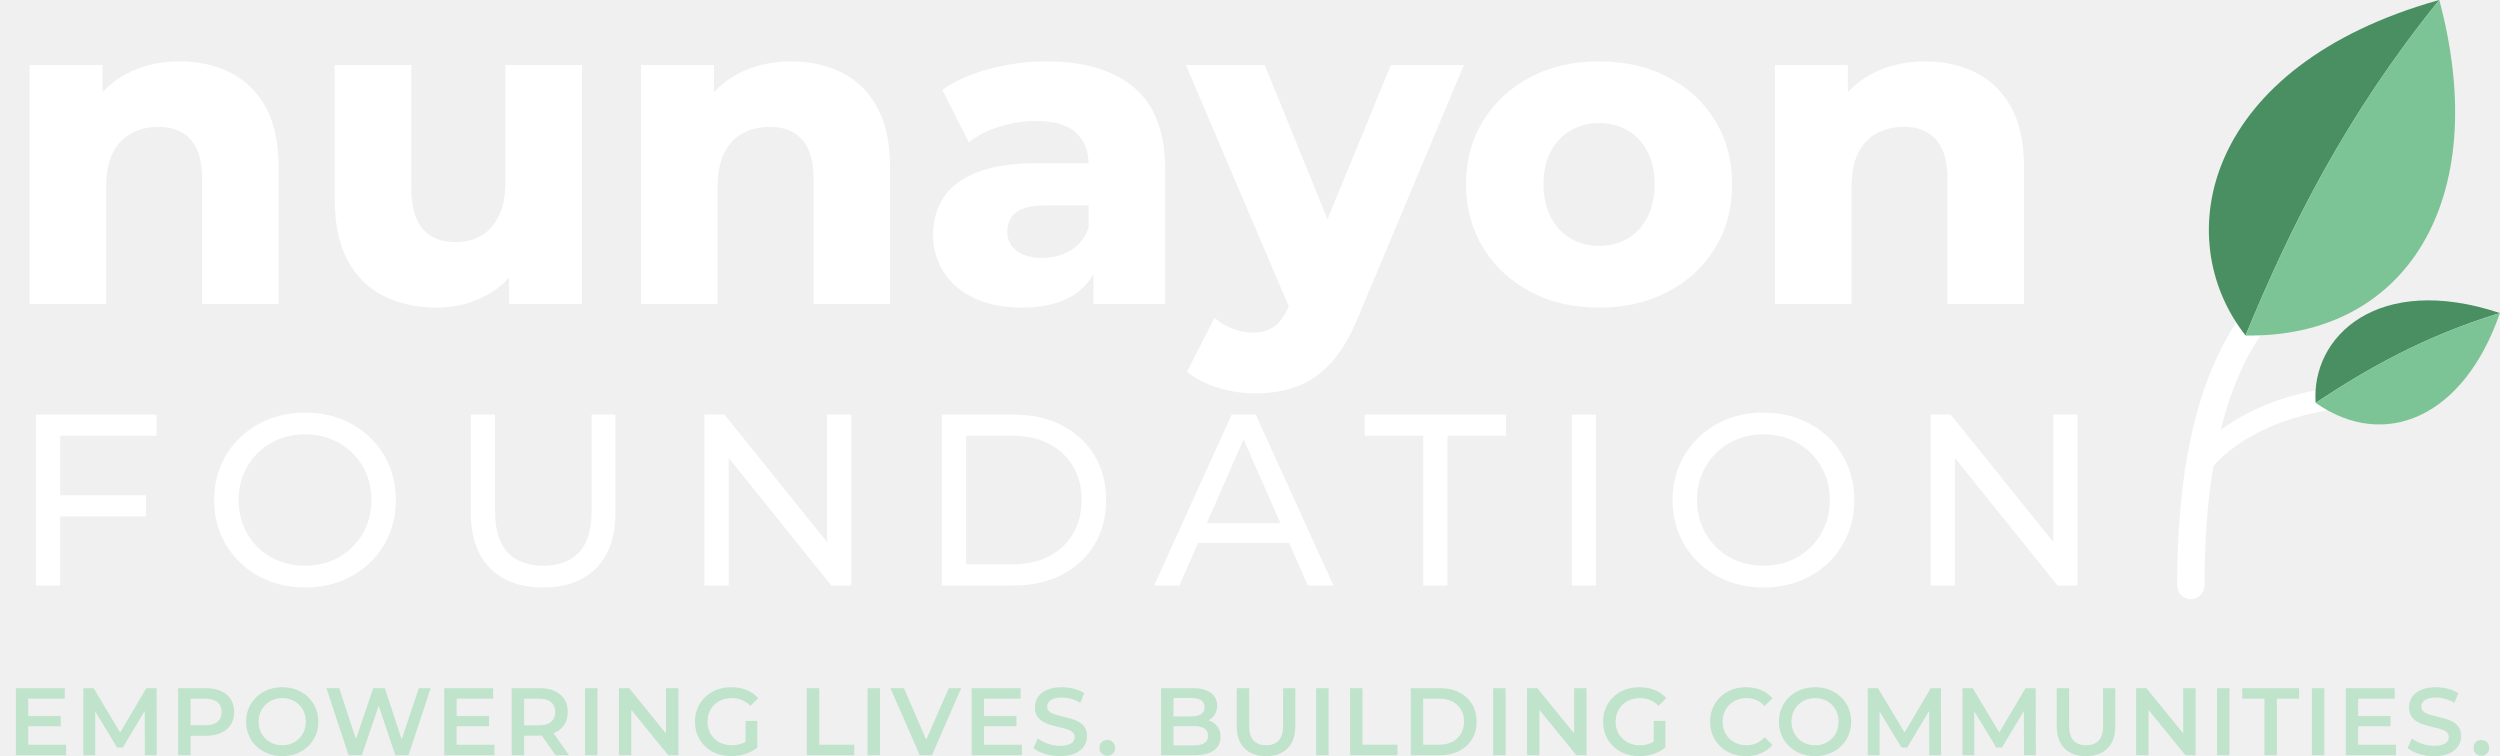
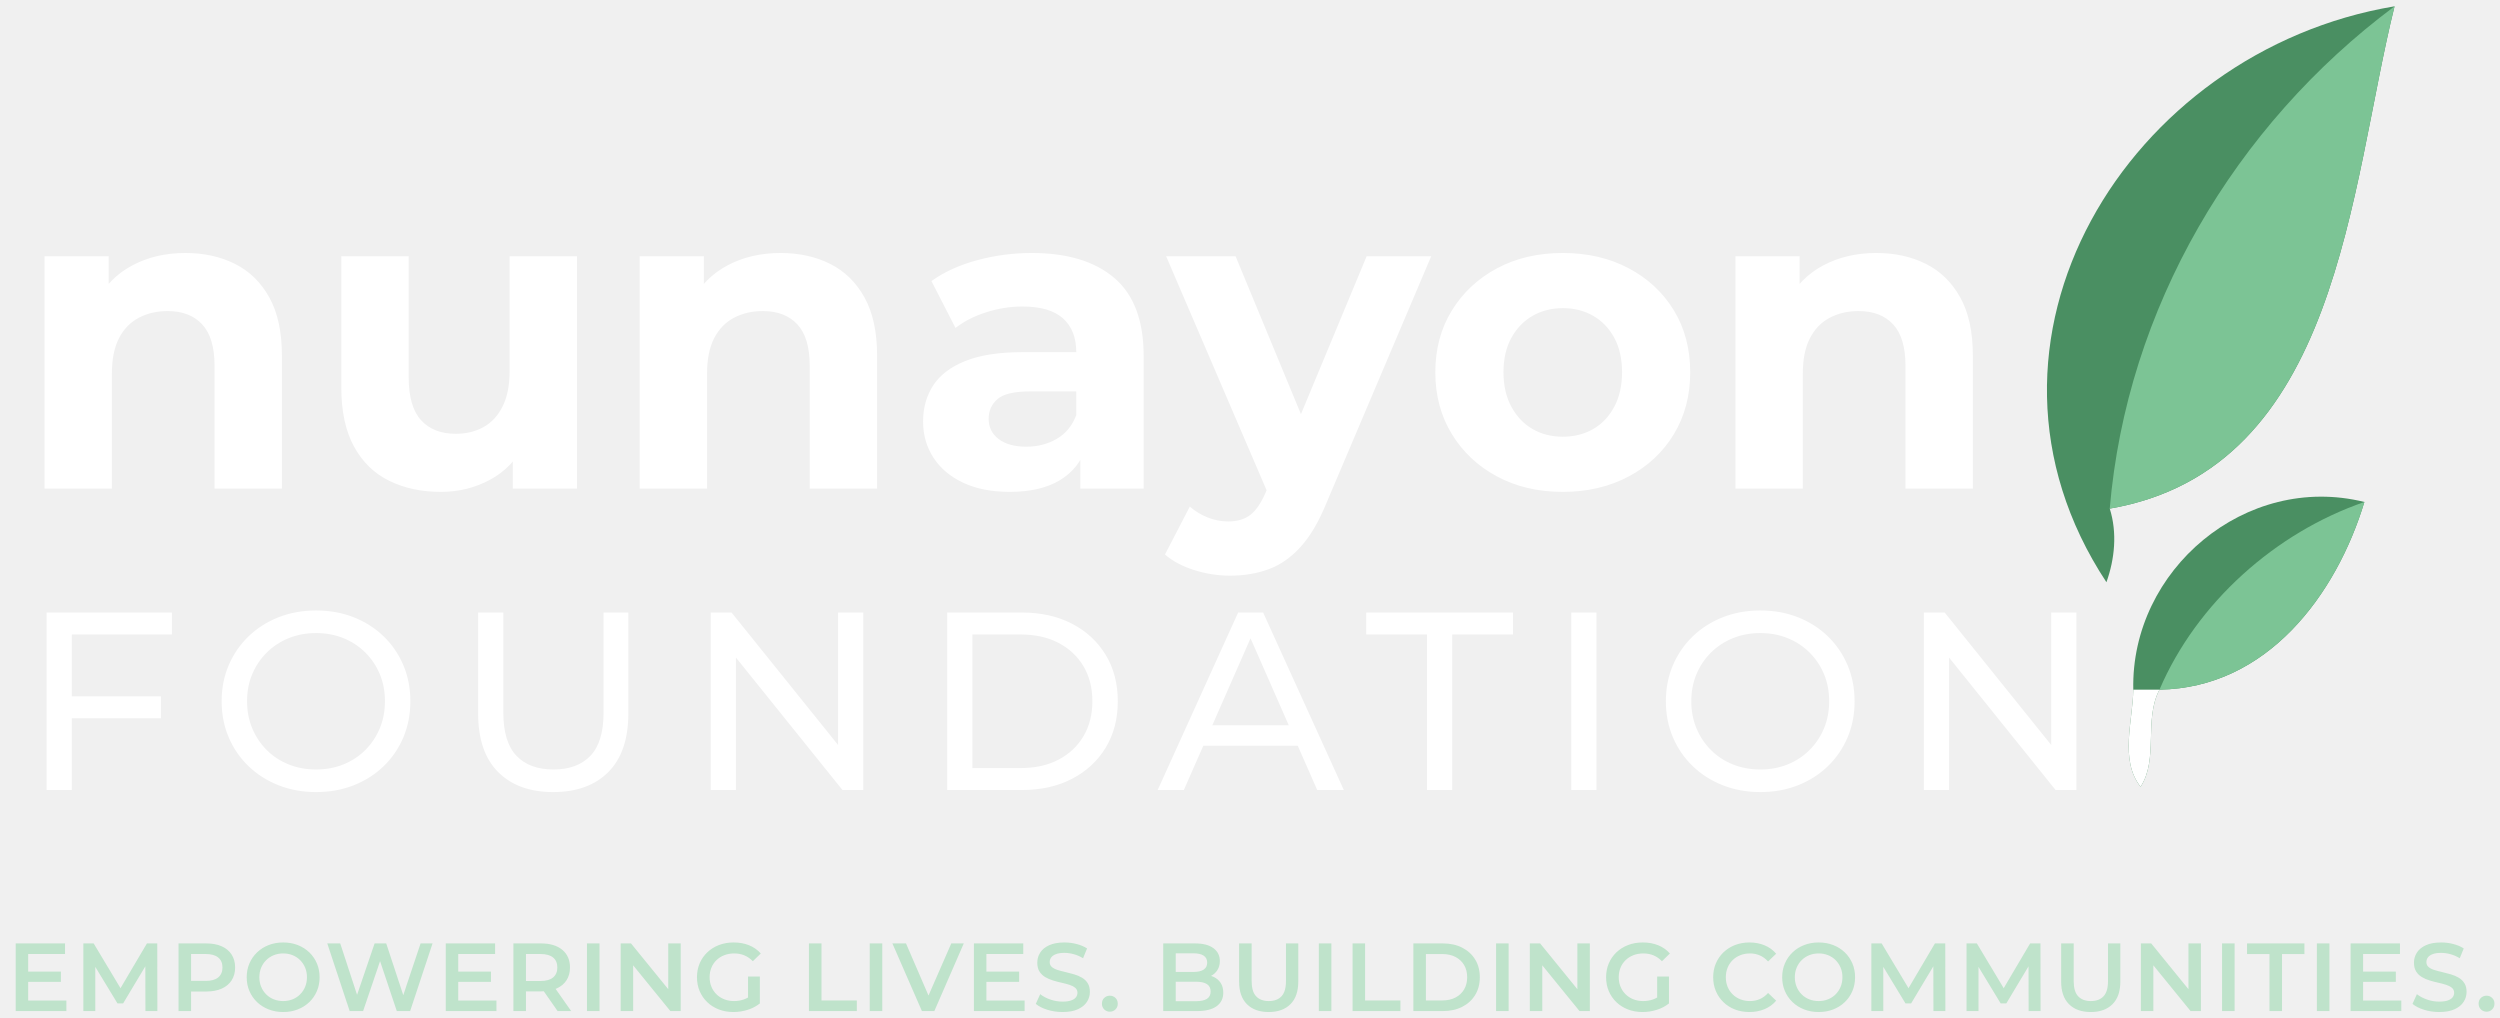
- <svg xmlns="http://www.w3.org/2000/svg" viewBox="0 0 731 221" role="img" aria-label="Nunayon Foundation">
-   <path fill="#FFFFFF" d="M8.655 88.882V19.006H29.968V38.64L25.882 32.808Q29.727 25.496 36.718 21.722Q43.709 17.948 52.554 17.948Q60.822 17.948 67.361 21.218Q73.9 24.487 77.686 31.325Q81.473 38.163 81.473 48.934V88.882H59.092V52.442Q59.092 44.485 55.729 40.788Q52.366 37.09 46.347 37.09Q41.953 37.09 38.455 38.951Q34.957 40.812 32.996 44.685Q31.036 48.558 31.036 54.749V88.882Z M127.683 89.94Q119.038 89.94 112.276 86.6Q105.514 83.26 101.692 76.217Q97.87 69.174 97.87 58.251V19.006H120.251V54.743Q120.251 63.192 123.654 66.995Q127.058 70.797 133.159 70.797Q137.342 70.797 140.64 68.937Q143.939 67.076 145.864 63.138Q147.789 59.2 147.789 53.139V19.006H170.17V88.882H148.858V69.388L152.943 75.01Q149.31 82.462 142.507 86.201Q135.704 89.94 127.683 89.94Z M187.439 88.882V19.006H208.752V38.64L204.666 32.808Q208.511 25.496 215.502 21.722Q222.493 17.948 231.338 17.948Q239.606 17.948 246.145 21.218Q252.683 24.487 256.47 31.325Q260.257 38.163 260.257 48.934V88.882H237.876V52.442Q237.876 44.485 234.513 40.788Q231.15 37.09 225.131 37.09Q220.737 37.09 217.239 38.951Q213.741 40.812 211.78 44.685Q209.82 48.558 209.82 54.749V88.882Z M319.733 88.882V75.565L318.313 72.438V48.28Q318.313 42.101 314.552 38.734Q310.792 35.367 302.849 35.367Q297.531 35.367 292.26 37.032Q286.99 38.697 283.261 41.58L275.542 26.265Q281.397 22.206 289.562 20.077Q297.727 17.948 306.007 17.948Q322.533 17.948 331.614 25.596Q340.694 33.244 340.694 49.548V88.882ZM298.853 89.94Q290.6 89.94 284.778 87.141Q278.957 84.343 275.893 79.51Q272.829 74.678 272.829 68.657Q272.829 62.332 275.967 57.634Q279.105 52.936 285.842 50.331Q292.578 47.725 303.279 47.725H320.804V60.053H306.104Q299.555 60.053 297.037 62.161Q294.518 64.269 294.518 67.717Q294.518 71.18 297.251 73.3Q299.984 75.419 304.754 75.419Q309.326 75.419 313.001 73.241Q316.676 71.062 318.313 66.623L321.533 75.823Q319.496 82.769 313.767 86.354Q308.038 89.94 298.853 89.94Z M367.032 115.037Q361.565 115.037 356.081 113.349Q350.598 111.662 347.094 108.698L355.082 92.96Q357.4 94.938 360.358 96.091Q363.317 97.244 366.259 97.244Q370.376 97.244 372.801 95.331Q375.225 93.419 377.051 89.121L380.558 80.849L382.274 78.476L406.686 19.006H428.046L397.225 92.492Q393.698 101.19 389.179 106.121Q384.66 111.052 379.155 113.044Q373.649 115.037 367.032 115.037ZM377.73 91.703 346.764 19.006H369.802L393.205 76.48Z M467.57 89.94Q456.275 89.94 447.514 85.306Q438.754 80.673 433.716 72.53Q428.678 64.388 428.678 53.899Q428.678 43.349 433.727 35.244Q438.776 27.139 447.512 22.544Q456.249 17.948 467.57 17.948Q478.892 17.948 487.697 22.54Q496.501 27.132 501.482 35.23Q506.463 43.328 506.463 53.899Q506.463 64.41 501.49 72.541Q496.516 80.673 487.69 85.306Q478.864 89.94 467.57 89.94ZM467.57 71.899Q472.223 71.899 475.874 69.785Q479.525 67.672 481.669 63.586Q483.812 59.5 483.812 53.901Q483.812 48.188 481.669 44.202Q479.525 40.216 475.874 38.102Q472.223 35.989 467.6 35.989Q462.977 35.989 459.326 38.102Q455.675 40.216 453.502 44.202Q451.329 48.188 451.329 53.901Q451.329 59.5 453.502 63.586Q455.675 67.672 459.322 69.785Q462.969 71.899 467.57 71.899Z M519.004 88.882V19.006H540.317V38.64L536.232 32.808Q540.076 25.496 547.067 21.722Q554.059 17.948 562.903 17.948Q571.172 17.948 577.71 21.218Q584.249 24.487 588.036 31.325Q591.822 38.163 591.822 48.934V88.882H569.441V52.442Q569.441 44.485 566.079 40.788Q562.716 37.09 556.696 37.09Q552.302 37.09 548.804 38.951Q545.306 40.812 543.346 44.685Q541.385 48.558 541.385 54.749V88.882Z" />
-   <path fill="#FFFFFF" d="M10.506 171.2V121.224H45.78V127.404H17.601V171.2ZM16.943 151.001V144.821H42.688V151.001Z M89.225 171.776Q83.5 171.776 78.629 169.854Q73.759 167.932 70.176 164.475Q66.592 161.018 64.605 156.373Q62.617 151.728 62.617 146.212Q62.617 140.696 64.605 136.051Q66.592 131.406 70.183 127.941Q73.774 124.475 78.624 122.561Q83.474 120.648 89.212 120.648Q94.951 120.648 99.783 122.551Q104.615 124.453 108.193 127.9Q111.772 131.346 113.759 136.012Q115.747 140.678 115.747 146.218Q115.747 151.759 113.759 156.419Q111.772 161.078 108.193 164.525Q104.615 167.971 99.783 169.874Q94.951 171.776 89.225 171.776ZM89.212 165.416Q93.388 165.416 96.914 163.983Q100.441 162.551 103.058 159.945Q105.674 157.338 107.133 153.845Q108.592 150.351 108.592 146.194Q108.592 142.036 107.14 138.566Q105.688 135.096 103.068 132.486Q100.449 129.877 96.918 128.443Q93.388 127.009 89.212 127.009Q85.036 127.009 81.492 128.445Q77.947 129.881 75.318 132.494Q72.688 135.107 71.23 138.582Q69.772 142.057 69.772 146.192Q69.772 150.328 71.227 153.821Q72.682 157.315 75.307 159.942Q77.932 162.569 81.484 163.992Q85.036 165.416 89.212 165.416Z M158.807 171.776Q148.918 171.776 143.289 166.131Q137.661 160.486 137.661 149.618V121.224H144.756V149.366Q144.756 157.673 148.438 161.544Q152.119 165.416 158.867 165.416Q165.614 165.416 169.296 161.544Q172.977 157.673 172.977 149.366V121.224H179.952V149.618Q179.952 160.486 174.324 166.131Q168.696 171.776 158.807 171.776Z M205.986 171.2V121.224H211.842L244.852 162.263H241.836V121.224H248.931V171.2H243.075L210.065 130.161H213.082V171.2Z M275.382 171.2V121.224H296.412Q304.458 121.224 310.534 124.382Q316.611 127.54 320.016 133.15Q323.42 138.76 323.42 146.212Q323.42 153.664 320.016 159.274Q316.611 164.884 310.534 168.042Q304.458 171.2 296.412 171.2ZM282.478 165.02H296.028Q302.221 165.02 306.745 162.644Q311.27 160.267 313.767 156.034Q316.264 151.8 316.264 146.212Q316.264 140.564 313.767 136.361Q311.27 132.157 306.745 129.78Q302.221 127.404 296.028 127.404H282.478Z M337.477 171.2 360.138 121.224H367.173L389.894 171.2H382.404L362.183 125.2H365.068L344.847 171.2ZM347.106 158.729 349.086 152.971H377.189L379.229 158.729Z M416.145 171.2V127.404H399.029V121.224H440.356V127.404H423.241V171.2Z M459.582 171.2V121.224H466.677V171.2Z M515.669 171.776Q509.944 171.776 505.073 169.854Q500.203 167.932 496.62 164.475Q493.036 161.018 491.048 156.373Q489.06 151.728 489.06 146.212Q489.06 140.696 491.048 136.051Q493.036 131.406 496.627 127.941Q500.218 124.475 505.068 122.561Q509.917 120.648 515.656 120.648Q521.395 120.648 526.227 122.551Q531.059 124.453 534.637 127.9Q538.215 131.346 540.203 136.012Q542.191 140.678 542.191 146.218Q542.191 151.759 540.203 156.419Q538.215 161.078 534.637 164.525Q531.059 167.971 526.227 169.874Q521.395 171.776 515.669 171.776ZM515.656 165.416Q519.832 165.416 523.358 163.983Q526.885 162.551 529.501 159.945Q532.118 157.338 533.577 153.845Q535.035 150.351 535.035 146.194Q535.035 142.036 533.583 138.566Q532.131 135.096 529.512 132.486Q526.893 129.877 523.362 128.443Q519.832 127.009 515.656 127.009Q511.48 127.009 507.936 128.445Q504.391 129.881 501.762 132.494Q499.132 135.107 497.674 138.582Q496.216 142.057 496.216 146.192Q496.216 150.328 497.671 153.821Q499.126 157.315 501.751 159.942Q504.376 162.569 507.928 163.992Q511.48 165.416 515.656 165.416Z M564.533 171.2V121.224H570.389L603.399 162.263H600.383V121.224H607.478V171.2H601.622L568.612 130.161H571.628V171.2Z" />
-   <path d="M640.6 171.2 C640.6 142.0 644.9 114.2 658.1 95.2" fill="none" stroke="#FFFFFF" stroke-width="8.0" stroke-linecap="round" />
-   <path d="M642.0 137.6 C649.3 127.3 662.5 120.0 678.6 117.1" fill="none" stroke="#FFFFFF" stroke-width="6.4" stroke-linecap="round" />
-   <g transform="translate(656.6 98.1) rotate(30) scale(1.132888)">
-     <path fill="#4A8F62" d="M0 0 C-30 -12 -44 -55 0 -100 C-6 -62 -4 -30 0 0 Z" />
-     <path fill="#7CC495" d="M0 0 C-4 -30 -6 -62 0 -100 C38 -62 36 -20 0 0 Z" />
-   </g>
-   <g transform="translate(677.1 117.8) rotate(64) scale(0.5993341)">
-     <path fill="#4A8F62" d="M0 0 C-30 -12 -44 -55 0 -100 C-6 -62 -4 -30 0 0 Z" />
-     <path fill="#7CC495" d="M0 0 C-4 -30 -6 -62 0 -100 C38 -62 36 -20 0 0 Z" />
-   </g>
-   <path fill="#BFE3CB" d="M4.643 220.813V201.22H18.936V204.277H8.261V217.756H19.325V220.813ZM7.984 212.354V209.375H17.74V212.354Z M24.376 220.813V201.22H27.369L35.937 215.523H34.349L42.791 201.22H45.784L45.815 220.813H42.357L42.325 206.633H43.057L35.902 218.587H34.258L27 206.633H27.835V220.813Z M52.085 220.813V201.22H60.129Q62.725 201.22 64.593 202.055Q66.46 202.89 67.466 204.458Q68.472 206.026 68.472 208.195Q68.472 210.341 67.466 211.907Q66.46 213.473 64.593 214.309Q62.725 215.146 60.129 215.146H54.095L55.718 213.464V220.813ZM55.718 213.851 54.095 212.074H59.977Q62.372 212.074 63.59 211.057Q64.808 210.039 64.808 208.195Q64.808 206.327 63.59 205.31Q62.372 204.292 59.977 204.292H54.095L55.718 202.515Z M82.543 221.09Q80.265 221.09 78.328 220.335Q76.391 219.579 74.969 218.218Q73.546 216.857 72.757 215.024Q71.968 213.191 71.968 211.015Q71.968 208.839 72.757 207.009Q73.546 205.178 74.972 203.813Q76.397 202.448 78.326 201.695Q80.254 200.943 82.536 200.943Q84.822 200.943 86.741 201.691Q88.661 202.439 90.082 203.796Q91.502 205.154 92.291 206.993Q93.08 208.831 93.08 211.017Q93.08 213.204 92.291 215.042Q91.502 216.881 90.082 218.238Q88.661 219.594 86.741 220.342Q84.822 221.09 82.543 221.09ZM82.536 217.913Q84.021 217.913 85.271 217.403Q86.521 216.893 87.45 215.962Q88.379 215.031 88.898 213.773Q89.416 212.515 89.416 211.009Q89.416 209.504 88.901 208.255Q88.385 207.006 87.455 206.074Q86.524 205.142 85.273 204.631Q84.021 204.12 82.537 204.12Q81.052 204.12 79.795 204.632Q78.537 205.143 77.603 206.077Q76.668 207.011 76.15 208.261Q75.632 209.512 75.632 211.009Q75.632 212.505 76.149 213.764Q76.666 215.022 77.598 215.961Q78.531 216.9 79.791 217.407Q81.052 217.913 82.536 217.913Z M101.929 220.813 95.44 201.22H99.195L104.993 218.932H103.113L109.145 201.22H112.514L118.352 218.932H116.54L122.464 201.22H125.931L119.442 220.813H115.577L110.223 204.829H111.249L105.818 220.813Z M129.896 220.813V201.22H144.189V204.277H133.514V217.756H144.577V220.813ZM133.237 212.354V209.375H142.993V212.354Z M149.628 220.813V201.22H157.636Q161.557 201.22 163.786 203.074Q166.015 204.927 166.015 208.195Q166.015 210.341 165.009 211.893Q164.003 213.445 162.136 214.276Q160.269 215.107 157.672 215.107H151.638L153.261 213.464V220.813ZM162.428 220.813 157.468 213.7H161.37L166.362 220.813ZM153.261 213.851 151.638 212.099H157.52Q159.915 212.099 161.133 211.069Q162.352 210.039 162.352 208.195Q162.352 206.327 161.133 205.31Q159.915 204.292 157.52 204.292H151.638L153.261 202.515Z M171.068 220.813V201.22H174.701V220.813Z M180.977 220.813V201.22H183.969L196.249 216.312H194.753V201.22H198.364V220.813H195.371L183.092 205.721H184.587V220.813Z M213.764 221.09Q211.483 221.09 209.554 220.348Q207.626 219.607 206.206 218.247Q204.785 216.888 203.998 215.049Q203.21 213.211 203.21 211.017Q203.21 208.823 203.998 206.984Q204.785 205.145 206.22 203.786Q207.654 202.427 209.586 201.685Q211.518 200.943 213.831 200.943Q216.303 200.943 218.304 201.752Q220.305 202.561 221.691 204.137L219.39 206.373Q218.247 205.212 216.913 204.666Q215.58 204.12 213.996 204.12Q212.442 204.12 211.134 204.627Q209.825 205.133 208.868 206.057Q207.912 206.981 207.393 208.242Q206.874 209.504 206.874 211.017Q206.874 212.498 207.393 213.761Q207.912 215.024 208.868 215.96Q209.825 216.897 211.118 217.405Q212.41 217.913 213.961 217.913Q215.422 217.913 216.778 217.45Q218.134 216.987 219.362 215.893L221.424 218.599Q219.9 219.827 217.873 220.459Q215.846 221.09 213.764 221.09ZM221.424 218.599 218.001 218.125V210.802H221.424Z  M235.92 220.813V201.22H239.552V217.738H249.786V220.813Z M253.665 220.813V201.22H257.297V220.813Z M268.921 220.813 260.368 201.22H264.309L271.957 218.932H269.68L277.425 201.22H281.043L272.515 220.813Z M284.118 220.813V201.22H298.411V204.277H287.735V217.756H298.799V220.813ZM287.458 212.354V209.375H297.214V212.354Z M309.912 221.09Q307.62 221.09 305.52 220.433Q303.42 219.776 302.18 218.734L303.454 215.918Q304.634 216.852 306.368 217.463Q308.101 218.075 309.92 218.075Q311.456 218.075 312.404 217.742Q313.352 217.409 313.799 216.83Q314.246 216.25 314.246 215.525Q314.246 214.627 313.609 214.088Q312.973 213.549 311.946 213.217Q310.92 212.885 309.675 212.611Q308.429 212.336 307.183 211.956Q305.936 211.577 304.909 210.97Q303.883 210.362 303.246 209.361Q302.61 208.361 302.61 206.793Q302.61 205.193 303.461 203.866Q304.312 202.54 306.061 201.741Q307.81 200.943 310.491 200.943Q312.259 200.943 313.995 201.387Q315.732 201.832 317.028 202.675L315.869 205.511Q314.56 204.711 313.166 204.335Q311.772 203.959 310.46 203.959Q308.972 203.959 308.022 204.321Q307.072 204.684 306.64 205.281Q306.207 205.878 306.207 206.628Q306.207 207.522 306.843 208.059Q307.48 208.597 308.506 208.915Q309.533 209.232 310.78 209.517Q312.027 209.802 313.272 210.17Q314.517 210.537 315.543 211.132Q316.57 211.727 317.206 212.726Q317.843 213.725 317.843 215.265Q317.843 216.837 316.98 218.163Q316.116 219.49 314.357 220.29Q312.598 221.09 309.912 221.09Z M323.777 220.995Q322.819 220.995 322.145 220.339Q321.472 219.683 321.472 218.673Q321.472 217.634 322.145 216.996Q322.819 216.357 323.777 216.357Q324.711 216.357 325.385 216.996Q326.058 217.634 326.058 218.673Q326.058 219.683 325.385 220.339Q324.711 220.995 323.777 220.995Z  M339.509 220.813V201.22H348.685Q352.207 201.22 354.053 202.601Q355.899 203.981 355.899 206.318Q355.899 207.875 355.171 208.987Q354.443 210.1 353.229 210.699Q352.015 211.298 350.573 211.298L351.084 210.298Q352.745 210.298 354.057 210.893Q355.369 211.488 356.133 212.645Q356.896 213.801 356.896 215.484Q356.896 218.007 354.966 219.41Q353.035 220.813 349.245 220.813ZM343.126 217.949H349.026Q351.068 217.949 352.15 217.277Q353.232 216.605 353.232 215.143Q353.232 213.68 352.15 212.996Q351.068 212.312 349.026 212.312H342.849V209.481H348.277Q350.176 209.481 351.206 208.81Q352.235 208.14 352.235 206.782Q352.235 205.421 351.206 204.752Q350.176 204.084 348.277 204.084H343.126Z M370.19 221.09Q366.171 221.09 363.896 218.826Q361.62 216.561 361.62 212.264V201.22H365.253V212.142Q365.253 215.161 366.552 216.537Q367.851 217.913 370.221 217.913Q372.596 217.913 373.893 216.537Q375.19 215.161 375.19 212.142V201.22H378.759V212.264Q378.759 216.561 376.484 218.826Q374.209 221.09 370.19 221.09Z M384.851 220.813V201.22H388.484V220.813Z M394.76 220.813V201.22H398.392V217.738H408.626V220.813Z M412.505 220.813V201.22H421.065Q424.242 201.22 426.648 202.447Q429.053 203.673 430.404 205.868Q431.755 208.063 431.755 211.017Q431.755 213.966 430.404 216.164Q429.053 218.361 426.648 219.587Q424.242 220.813 421.065 220.813ZM416.137 217.734H420.882Q423.086 217.734 424.696 216.898Q426.306 216.062 427.199 214.549Q428.091 213.036 428.091 211.017Q428.091 208.969 427.199 207.47Q426.306 205.972 424.696 205.135Q423.086 204.299 420.882 204.299H416.137Z M436.604 220.813V201.22H440.236V220.813Z M446.512 220.813V201.22H449.505L461.784 216.312H460.289V201.22H463.899V220.813H460.907L448.627 205.721H450.123V220.813Z M479.3 221.09Q477.018 221.09 475.09 220.348Q473.162 219.607 471.741 218.247Q470.32 216.888 469.533 215.049Q468.746 213.211 468.746 211.017Q468.746 208.823 469.533 206.984Q470.32 205.145 471.755 203.786Q473.19 202.427 475.122 201.685Q477.053 200.943 479.367 200.943Q481.839 200.943 483.84 201.752Q485.841 202.561 487.226 204.137L484.925 206.373Q483.782 205.212 482.449 204.666Q481.115 204.12 479.532 204.12Q477.977 204.12 476.669 204.627Q475.361 205.133 474.404 206.057Q473.447 206.981 472.928 208.242Q472.41 209.504 472.41 211.017Q472.41 212.498 472.928 213.761Q473.447 215.024 474.404 215.96Q475.361 216.897 476.653 217.405Q477.946 217.913 479.497 217.913Q480.957 217.913 482.313 217.45Q483.669 216.987 484.897 215.893L486.959 218.599Q485.436 219.827 483.409 220.459Q481.382 221.09 479.3 221.09ZM486.959 218.599 483.536 218.125V210.802H486.959Z  M510.515 221.09Q508.262 221.09 506.346 220.348Q504.43 219.607 503.021 218.247Q501.613 216.888 500.825 215.049Q500.038 213.211 500.038 211.017Q500.038 208.823 500.825 206.984Q501.613 205.145 503.033 203.786Q504.454 202.427 506.37 201.685Q508.286 200.943 510.54 200.943Q512.935 200.943 514.929 201.768Q516.922 202.593 518.28 204.204L515.938 206.44Q514.875 205.275 513.557 204.698Q512.24 204.12 510.705 204.12Q509.182 204.12 507.903 204.627Q506.625 205.133 505.682 206.057Q504.739 206.981 504.221 208.244Q503.702 209.507 503.702 211.017Q503.702 212.526 504.221 213.789Q504.739 215.052 505.682 215.976Q506.625 216.9 507.903 217.407Q509.182 217.913 510.705 217.913Q512.24 217.913 513.557 217.336Q514.875 216.758 515.938 215.569L518.28 217.805Q516.922 219.413 514.929 220.251Q512.935 221.09 510.515 221.09Z M530.738 221.09Q528.46 221.09 526.523 220.335Q524.586 219.579 523.163 218.218Q521.741 216.857 520.951 215.024Q520.162 213.191 520.162 211.015Q520.162 208.839 520.951 207.009Q521.741 205.178 523.166 203.813Q524.592 202.448 526.52 201.695Q528.449 200.943 530.731 200.943Q533.016 200.943 534.936 201.691Q536.856 202.439 538.276 203.796Q539.696 205.154 540.486 206.993Q541.275 208.831 541.275 211.017Q541.275 213.204 540.486 215.042Q539.696 216.881 538.276 218.238Q536.856 219.594 534.936 220.342Q533.016 221.09 530.738 221.09ZM530.731 217.913Q532.215 217.913 533.465 217.403Q534.716 216.893 535.645 215.962Q536.574 215.031 537.092 213.773Q537.611 212.515 537.611 211.009Q537.611 209.504 537.095 208.255Q536.579 207.006 535.649 206.074Q534.719 205.142 533.467 204.631Q532.215 204.12 530.731 204.12Q529.247 204.12 527.989 204.632Q526.731 205.143 525.797 206.077Q524.863 207.011 524.344 208.261Q523.826 209.512 523.826 211.009Q523.826 212.505 524.343 213.764Q524.86 215.022 525.793 215.961Q526.725 216.9 527.986 217.407Q529.246 217.913 530.731 217.913Z M546.126 220.813V201.22H549.119L557.687 215.523H556.1L564.541 201.22H567.534L567.566 220.813H564.107L564.076 206.633H564.808L557.652 218.587H556.009L548.751 206.633H549.585V220.813Z M573.836 220.813V201.22H576.829L585.397 215.523H583.809L592.251 201.22H595.244L595.275 220.813H591.817L591.785 206.633H592.517L585.362 218.587H583.718L576.46 206.633H577.295V220.813Z M609.947 221.09Q605.928 221.09 603.653 218.826Q601.377 216.561 601.377 212.264V201.22H605.01V212.142Q605.01 215.161 606.309 216.537Q607.608 217.913 609.979 217.913Q612.353 217.913 613.65 216.537Q614.947 215.161 614.947 212.142V201.22H618.517V212.264Q618.517 216.561 616.241 218.826Q613.966 221.09 609.947 221.09Z M624.609 220.813V201.22H627.602L639.881 216.312H638.385V201.22H641.996V220.813H639.003L626.724 205.721H628.219V220.813Z M648.26 220.813V201.22H651.892V220.813Z M662.13 220.813V204.295H655.637V201.22H672.256V204.295H665.762V220.813Z M675.997 220.813V201.22H679.63V220.813Z M685.905 220.813V201.22H700.199V204.277H689.523V217.756H700.587V220.813ZM689.246 212.354V209.375H699.002V212.354Z M711.7 221.09Q709.408 221.09 707.308 220.433Q705.208 219.776 703.968 218.734L705.242 215.918Q706.422 216.852 708.156 217.463Q709.889 218.075 711.708 218.075Q713.244 218.075 714.192 217.742Q715.14 217.409 715.587 216.83Q716.034 216.25 716.034 215.525Q716.034 214.627 715.397 214.088Q714.761 213.549 713.734 213.217Q712.707 212.885 711.462 212.611Q710.217 212.336 708.971 211.956Q707.724 211.577 706.697 210.97Q705.671 210.362 705.034 209.361Q704.397 208.361 704.397 206.793Q704.397 205.193 705.249 203.866Q706.1 202.54 707.849 201.741Q709.597 200.943 712.279 200.943Q714.047 200.943 715.783 201.387Q717.52 201.832 718.815 202.675L717.657 205.511Q716.348 204.711 714.953 204.335Q713.559 203.959 712.248 203.959Q710.76 203.959 709.81 204.321Q708.86 204.684 708.427 205.281Q707.995 205.878 707.995 206.628Q707.995 207.522 708.631 208.059Q709.268 208.597 710.294 208.915Q711.321 209.232 712.568 209.517Q713.814 209.802 715.06 210.17Q716.305 210.537 717.331 211.132Q718.358 211.727 718.994 212.726Q719.631 213.725 719.631 215.265Q719.631 216.837 718.768 218.163Q717.904 219.49 716.145 220.29Q714.386 221.09 711.7 221.09Z M725.565 220.995Q724.607 220.995 723.933 220.339Q723.26 219.683 723.26 218.673Q723.26 217.634 723.933 216.996Q724.607 216.357 725.565 216.357Q726.499 216.357 727.173 216.996Q727.846 217.634 727.846 218.673Q727.846 219.683 727.173 220.339Q726.499 220.995 725.565 220.995Z" />
+ <svg xmlns="http://www.w3.org/2000/svg" viewBox="-4 -11 754 307" role="img" aria-label="Nunayon Foundation">
+   <path fill="#FFFFFF" d="M9.422 136.364V66.288H28.782V85.715L25.146 79.88Q28.921 72.747 35.942 69.023Q42.963 65.3 51.927 65.3Q60.29 65.3 66.855 68.582Q73.42 71.864 77.224 78.702Q81.027 85.54 81.027 96.271V136.364H60.705V99.308Q60.705 90.857 56.985 86.837Q53.265 82.818 46.554 82.818Q41.671 82.818 37.834 84.854Q33.997 86.89 31.87 91.038Q29.744 95.187 29.744 101.707V136.364Z M128.978 137.352Q120.196 137.352 113.397 134.018Q106.597 130.684 102.768 123.677Q98.938 116.671 98.938 105.864V66.288H119.26V102.827Q119.26 111.64 122.993 115.736Q126.726 119.833 133.461 119.833Q138.189 119.833 141.844 117.797Q145.499 115.761 147.6 111.548Q149.701 107.335 149.701 100.945V66.288H170.023V136.364H150.662V117.039L154.299 122.719Q150.678 129.956 143.866 133.654Q137.054 137.352 128.978 137.352Z M188.927 136.364V66.288H208.287V85.715L204.651 79.88Q208.426 72.747 215.447 69.023Q222.468 65.3 231.432 65.3Q239.795 65.3 246.36 68.582Q252.925 71.864 256.729 78.702Q260.532 85.54 260.532 96.271V136.364H240.21V99.308Q240.21 90.857 236.49 86.837Q232.77 82.818 226.059 82.818Q221.176 82.818 217.339 84.854Q213.502 86.89 211.375 91.038Q209.249 95.187 209.249 101.707V136.364Z M321.821 136.364V122.706L320.602 119.634V95.193Q320.602 88.646 316.624 85.046Q312.647 81.446 304.382 81.446Q298.855 81.446 293.433 83.18Q288.011 84.914 284.18 87.912L276.923 73.769Q282.704 69.625 290.764 67.462Q298.823 65.3 307.16 65.3Q323.248 65.3 332.086 72.838Q340.924 80.377 340.924 96.337V136.364ZM300.53 137.352Q292.352 137.352 286.49 134.592Q280.629 131.831 277.515 127.013Q274.401 122.194 274.401 116.15Q274.401 109.953 277.446 105.252Q280.492 100.55 287.132 97.878Q293.772 95.207 304.452 95.207H322.996V107.047H306.704Q299.5 107.047 296.839 109.371Q294.179 111.694 294.179 115.319Q294.179 119.13 297.208 121.427Q300.236 123.723 305.536 123.723Q310.655 123.723 314.728 121.348Q318.801 118.973 320.602 114.198L323.672 123.633Q321.507 130.322 315.643 133.837Q309.779 137.352 300.53 137.352Z M366.934 162.623Q361.544 162.623 356.194 160.943Q350.844 159.263 347.354 156.24L354.844 141.787Q357.216 143.874 360.252 145.073Q363.289 146.272 366.366 146.272Q370.588 146.272 373.144 144.251Q375.7 142.23 377.71 137.558L381.413 128.981L383.026 126.744L408.18 66.288H427.647L396.058 140.705Q392.621 149.138 388.262 153.941Q383.902 158.744 378.606 160.684Q373.31 162.623 366.934 162.623ZM378.947 139.07 347.708 66.288H368.655L392.926 124.925Z M467.33 137.352Q456.193 137.352 447.53 132.715Q438.867 128.078 433.88 119.923Q428.892 111.768 428.892 101.287Q428.892 90.724 433.894 82.619Q438.896 74.515 447.527 69.907Q456.158 65.3 467.33 65.3Q478.501 65.3 487.202 69.902Q495.903 74.504 500.835 82.6Q505.767 90.696 505.767 101.288Q505.767 111.797 500.845 119.938Q495.923 128.078 487.193 132.715Q478.463 137.352 467.33 137.352ZM467.33 120.713Q472.473 120.713 476.493 118.404Q480.513 116.094 482.862 111.684Q485.212 107.274 485.212 101.29Q485.212 95.196 482.862 90.877Q480.513 86.558 476.493 84.248Q472.473 81.938 467.369 81.938Q462.265 81.938 458.245 84.248Q454.225 86.558 451.837 90.877Q449.448 95.196 449.448 101.29Q449.448 107.274 451.837 111.684Q454.225 116.094 458.24 118.404Q462.254 120.713 467.33 120.713Z M519.409 136.364V66.288H538.769V85.715L535.133 79.88Q538.908 72.747 545.929 69.023Q552.95 65.3 561.914 65.3Q570.277 65.3 576.842 68.582Q583.407 71.864 587.211 78.702Q591.014 85.54 591.014 96.271V136.364H570.692V99.308Q570.692 90.857 566.972 86.837Q563.252 82.818 556.541 82.818Q551.658 82.818 547.821 84.854Q543.984 86.89 541.857 91.038Q539.73 95.187 539.73 101.707V136.364Z" />
+   <path fill="#FFFFFF" d="M10.061 227.273V173.737H47.847V180.357H17.661V227.273ZM16.956 205.635V199.014H44.534V205.635Z M91.352 227.89Q85.219 227.89 80.002 225.831Q74.785 223.772 70.946 220.068Q67.108 216.365 64.979 211.389Q62.849 206.414 62.849 200.505Q62.849 194.596 64.979 189.621Q67.108 184.645 70.955 180.932Q74.801 177.22 79.996 175.17Q85.191 173.12 91.338 173.12Q97.486 173.12 102.662 175.159Q107.838 177.197 111.671 180.889Q115.504 184.58 117.634 189.578Q119.763 194.576 119.763 200.512Q119.763 206.447 117.634 211.438Q115.504 216.43 111.671 220.122Q107.838 223.813 102.662 225.852Q97.486 227.89 91.352 227.89ZM91.338 221.076Q95.811 221.076 99.589 219.542Q103.367 218.008 106.17 215.216Q108.972 212.424 110.535 208.681Q112.098 204.939 112.098 200.486Q112.098 196.032 110.542 192.315Q108.987 188.598 106.181 185.802Q103.375 183.006 99.593 181.47Q95.811 179.934 91.338 179.934Q86.865 179.934 83.068 181.472Q79.272 183.011 76.455 185.81Q73.638 188.609 72.076 192.332Q70.514 196.054 70.514 200.484Q70.514 204.914 72.073 208.656Q73.632 212.398 76.443 215.213Q79.255 218.027 83.06 219.551Q86.865 221.076 91.338 221.076Z M162.856 227.89Q152.262 227.89 146.233 221.843Q140.204 215.796 140.204 204.154V173.737H147.805V203.884Q147.805 212.782 151.749 216.929Q155.692 221.076 162.92 221.076Q170.148 221.076 174.092 216.929Q178.036 212.782 178.036 203.884V173.737H185.507V204.154Q185.507 215.796 179.478 221.843Q173.449 227.89 162.856 227.89Z M210.362 227.273V173.737H216.635L251.995 217.699H248.764V173.737H256.365V227.273H250.092L214.731 183.311H217.962V227.273Z M281.666 227.273V173.737H304.194Q312.812 173.737 319.322 177.12Q325.831 180.503 329.478 186.513Q333.125 192.522 333.125 200.505Q333.125 208.488 329.478 214.497Q325.831 220.507 319.322 223.89Q312.812 227.273 304.194 227.273ZM289.267 220.653H303.783Q310.416 220.653 315.263 218.107Q320.11 215.561 322.785 211.026Q325.46 206.491 325.46 200.505Q325.46 194.455 322.785 189.952Q320.11 185.449 315.263 182.903Q310.416 180.357 303.783 180.357H289.267Z M345.15 227.273 369.424 173.737H376.961L401.3 227.273H393.276L371.615 177.997H374.705L353.045 227.273ZM355.465 213.913 357.586 207.745H387.689L389.875 213.913Z M426.387 227.273V180.357H408.052V173.737H452.322V180.357H433.988V227.273Z M469.884 227.273V173.737H477.485V227.273Z M526.932 227.89Q520.799 227.89 515.581 225.831Q510.364 223.772 506.526 220.068Q502.687 216.365 500.558 211.389Q498.428 206.414 498.428 200.505Q498.428 194.596 500.558 189.621Q502.687 184.645 506.534 180.932Q510.381 177.22 515.576 175.17Q520.771 173.12 526.918 173.12Q533.065 173.12 538.241 175.159Q543.418 177.197 547.251 180.889Q551.084 184.58 553.213 189.578Q555.343 194.576 555.343 200.512Q555.343 206.447 553.213 211.438Q551.084 216.43 547.251 220.122Q543.418 223.813 538.241 225.852Q533.065 227.89 526.932 227.89ZM526.918 221.076Q531.391 221.076 535.169 219.542Q538.946 218.008 541.749 215.216Q544.552 212.424 546.115 208.681Q547.677 204.939 547.677 200.486Q547.677 196.032 546.122 192.315Q544.566 188.598 541.76 185.802Q538.955 183.006 535.173 181.47Q531.391 179.934 526.918 179.934Q522.445 179.934 518.648 181.472Q514.851 183.011 512.034 185.81Q509.217 188.609 507.655 192.332Q506.094 196.054 506.094 200.484Q506.094 204.914 507.652 208.656Q509.211 212.398 512.023 215.213Q514.834 218.027 518.64 219.551Q522.445 221.076 526.918 221.076Z M576.242 227.273V173.737H582.516L617.876 217.699H614.645V173.737H622.246V227.273H615.972L580.612 183.311H583.843V227.273Z" />
+   <path fill="#4A8F62" d="M718.2 -9.1 C637.9 4.3 583.4 91.9 631.3 164.6 C633.8 157.6 634.6 149.7 632.3 142.4 C701.7 130.4 704.6 45.6 718.2 -9.1 Z" />
+   <path fill="#4A8F62" d="M709.1 140.4 C673.3 131.5 638.6 160.9 639.4 197.0 C639.3 206.3 635.2 218.2 641.6 226.3 C647.1 217.8 642.5 206.1 647.3 197.0 C679.8 196.5 700.6 168.4 709.1 140.4 Z" />
+   <path fill="#FFFFFF" d="M639.4 197.0 C639.4 197.0 639.4 197.0 639.4 197.0 C639.3 206.3 635.2 218.2 641.6 226.3 C647.1 217.8 642.5 206.1 647.3 197.0 C647.3 197.0 639.4 197.0 639.4 197.0 Z" />
+   <path fill="#7CC495" d="M718.2 -9.1 C704.6 45.6 701.7 130.4 632.3 142.4 C637.4 82.1 669.9 26.9 718.2 -9.1 Z" />
+   <path fill="#7CC495" d="M709.1 140.4 C700.6 168.4 679.8 196.5 647.3 197.0 C658.5 170.8 682.3 149.6 709.1 140.4 Z" />
+   <path fill="#BFE3CB" d="M0.732 293.939V273.536H15.617V276.719H4.5V290.756H16.021V293.939ZM4.211 285.131V282.028H14.371V285.131Z M21.136 293.939V273.536H24.253L33.175 288.43H31.522L40.313 273.536H43.43L43.463 293.939H39.861L39.828 279.173H40.59L33.139 291.621H31.427L23.869 279.173H24.738V293.939Z M49.846 293.939V273.536H58.223Q60.927 273.536 62.871 274.405Q64.816 275.275 65.864 276.907Q66.912 278.54 66.912 280.8Q66.912 283.034 65.864 284.665Q64.816 286.295 62.871 287.167Q60.927 288.038 58.223 288.038H51.939L53.629 286.287V293.939ZM53.629 286.689 51.939 284.839H58.065Q60.559 284.839 61.827 283.779Q63.096 282.719 63.096 280.8Q63.096 278.854 61.827 277.794Q60.559 276.734 58.065 276.734H51.939L53.629 274.885Z M81.419 294.228Q79.047 294.228 77.03 293.441Q75.012 292.654 73.531 291.237Q72.05 289.819 71.228 287.911Q70.406 286.002 70.406 283.736Q70.406 281.47 71.228 279.564Q72.05 277.658 73.534 276.236Q75.019 274.814 77.027 274.031Q79.035 273.247 81.412 273.247Q83.792 273.247 85.791 274.026Q87.79 274.805 89.269 276.219Q90.749 277.632 91.57 279.547Q92.392 281.462 92.392 283.738Q92.392 286.015 91.57 287.93Q90.749 289.845 89.269 291.258Q87.79 292.67 85.791 293.449Q83.792 294.228 81.419 294.228ZM81.412 290.92Q82.957 290.92 84.26 290.388Q85.562 289.857 86.529 288.888Q87.496 287.919 88.037 286.608Q88.577 285.298 88.577 283.73Q88.577 282.162 88.039 280.862Q87.502 279.561 86.533 278.59Q85.565 277.62 84.261 277.088Q82.958 276.556 81.412 276.556Q79.866 276.556 78.557 277.089Q77.247 277.621 76.274 278.594Q75.301 279.566 74.761 280.868Q74.222 282.171 74.222 283.729Q74.222 285.288 74.76 286.598Q75.299 287.909 76.27 288.887Q77.24 289.865 78.553 290.392Q79.866 290.92 81.412 290.92Z M101.461 293.939 94.704 273.536H98.614L104.652 291.98H102.694L108.976 273.536H112.484L118.564 291.98H116.677L122.846 273.536H126.456L119.699 293.939H115.674L110.099 277.294H111.167L105.511 293.939Z M130.44 293.939V273.536H145.324V276.719H134.207V290.756H145.729V293.939ZM133.919 285.131V282.028H144.079V285.131Z M150.843 293.939V273.536H159.182Q163.265 273.536 165.587 275.466Q167.908 277.396 167.908 280.8Q167.908 283.034 166.86 284.65Q165.813 286.266 163.868 287.132Q161.924 287.997 159.219 287.997H152.936L154.626 286.287V293.939ZM164.173 293.939 159.007 286.532H163.071L168.269 293.939ZM154.626 286.689 152.936 284.865H159.061Q161.555 284.865 162.824 283.792Q164.093 282.719 164.093 280.8Q164.093 278.854 162.824 277.794Q161.555 276.734 159.061 276.734H152.936L154.626 274.885Z M173.025 293.939V273.536H176.807V293.939Z M183.197 293.939V273.536H186.314L199.101 289.252H197.544V273.536H201.304V293.939H198.187L185.4 278.223H186.957V293.939Z M217.196 294.228Q214.82 294.228 212.812 293.456Q210.804 292.683 209.324 291.268Q207.845 289.852 207.025 287.937Q206.205 286.023 206.205 283.738Q206.205 281.453 207.025 279.538Q207.845 277.623 209.339 276.208Q210.833 274.792 212.845 274.02Q214.857 273.247 217.265 273.247Q219.84 273.247 221.924 274.09Q224.007 274.932 225.451 276.573L223.054 278.902Q221.864 277.693 220.475 277.124Q219.087 276.556 217.438 276.556Q215.819 276.556 214.456 277.083Q213.094 277.611 212.098 278.573Q211.101 279.535 210.561 280.849Q210.021 282.162 210.021 283.738Q210.021 285.281 210.561 286.596Q211.101 287.911 212.098 288.886Q213.094 289.861 214.44 290.39Q215.786 290.92 217.401 290.92Q218.922 290.92 220.334 290.437Q221.746 289.955 223.025 288.815L225.172 291.634Q223.586 292.913 221.475 293.57Q219.364 294.228 217.196 294.228ZM225.172 291.634 221.608 291.14V283.514H225.172Z  M239.977 293.939V273.536H243.759V290.737H254.417V293.939Z M258.311 293.939V273.536H262.093V293.939Z M274.052 293.939 265.146 273.536H269.25L277.214 291.98H274.842L282.909 273.536H286.676L277.795 293.939Z M289.732 293.939V273.536H304.617V276.719H293.5V290.756H305.021V293.939ZM293.211 285.131V282.028H303.371V285.131Z M316.449 294.228Q314.061 294.228 311.874 293.544Q309.687 292.859 308.396 291.774L309.723 288.842Q310.952 289.814 312.757 290.451Q314.563 291.088 316.456 291.088Q318.056 291.088 319.043 290.741Q320.03 290.394 320.496 289.791Q320.961 289.188 320.961 288.432Q320.961 287.498 320.298 286.936Q319.635 286.374 318.566 286.029Q317.497 285.683 316.201 285.397Q314.904 285.112 313.606 284.716Q312.307 284.321 311.238 283.689Q310.169 283.056 309.506 282.014Q308.844 280.972 308.844 279.339Q308.844 277.673 309.73 276.291Q310.616 274.91 312.437 274.079Q314.259 273.247 317.051 273.247Q318.892 273.247 320.701 273.71Q322.509 274.172 323.858 275.051L322.652 278.005Q321.288 277.171 319.836 276.779Q318.385 276.387 317.018 276.387Q315.469 276.387 314.48 276.765Q313.491 277.143 313.04 277.765Q312.59 278.386 312.59 279.167Q312.59 280.098 313.252 280.658Q313.915 281.218 314.984 281.549Q316.053 281.88 317.352 282.176Q318.65 282.473 319.947 282.855Q321.243 283.238 322.312 283.858Q323.381 284.477 324.044 285.518Q324.707 286.558 324.707 288.161Q324.707 289.798 323.808 291.18Q322.909 292.562 321.077 293.395Q319.245 294.228 316.449 294.228Z M330.741 294.129Q329.744 294.129 329.042 293.446Q328.341 292.763 328.341 291.711Q328.341 290.629 329.042 289.964Q329.744 289.299 330.741 289.299Q331.714 289.299 332.415 289.964Q333.117 290.629 333.117 291.711Q333.117 292.763 332.415 293.446Q331.714 294.129 330.741 294.129Z  M346.832 293.939V273.536H356.388Q360.057 273.536 361.979 274.974Q363.901 276.411 363.901 278.845Q363.901 280.466 363.143 281.624Q362.385 282.783 361.12 283.407Q359.856 284.03 358.354 284.03L358.886 282.989Q360.617 282.989 361.983 283.609Q363.349 284.228 364.144 285.433Q364.939 286.637 364.939 288.39Q364.939 291.017 362.929 292.478Q360.919 293.939 356.971 293.939ZM350.6 290.957H356.744Q358.87 290.957 359.997 290.257Q361.124 289.557 361.124 288.034Q361.124 286.512 359.997 285.799Q358.87 285.086 356.744 285.086H350.311V282.138H355.963Q357.941 282.138 359.014 281.44Q360.086 280.742 360.086 279.328Q360.086 277.91 359.014 277.214Q357.941 276.518 355.963 276.518H350.6Z M378.637 294.228Q374.452 294.228 372.083 291.87Q369.713 289.512 369.713 285.037V273.536H373.496V284.909Q373.496 288.053 374.849 289.486Q376.202 290.92 378.67 290.92Q381.143 290.92 382.494 289.486Q383.845 288.053 383.845 284.909V273.536H387.562V285.037Q387.562 289.512 385.192 291.87Q382.823 294.228 378.637 294.228Z M393.76 293.939V273.536H397.543V293.939Z M403.933 293.939V273.536H407.715V290.737H418.373V293.939Z M422.267 293.939V273.536H431.18Q434.489 273.536 436.995 274.813Q439.5 276.09 440.906 278.376Q442.313 280.662 442.313 283.738Q442.313 286.81 440.906 289.098Q439.5 291.386 436.995 292.663Q434.489 293.939 431.18 293.939ZM426.049 290.733H430.99Q433.285 290.733 434.962 289.862Q436.639 288.991 437.568 287.416Q438.498 285.841 438.498 283.738Q438.498 281.605 437.568 280.045Q436.639 278.484 434.962 277.613Q433.285 276.742 430.99 276.742H426.049Z M447.217 293.939V273.536H451V293.939Z M457.39 293.939V273.536H460.506L473.294 289.252H471.736V273.536H475.497V293.939H472.38L459.592 278.223H461.15V293.939Z M491.388 294.228Q489.012 294.228 487.004 293.456Q484.996 292.683 483.517 291.268Q482.037 289.852 481.218 287.937Q480.398 286.023 480.398 283.738Q480.398 281.453 481.218 279.538Q482.037 277.623 483.531 276.208Q485.026 274.792 487.037 274.02Q489.049 273.247 491.458 273.247Q494.032 273.247 496.116 274.09Q498.2 274.932 499.643 276.573L497.247 278.902Q496.056 277.693 494.668 277.124Q493.279 276.556 491.63 276.556Q490.011 276.556 488.649 277.083Q487.287 277.611 486.29 278.573Q485.293 279.535 484.753 280.849Q484.213 282.162 484.213 283.738Q484.213 285.281 484.753 286.596Q485.293 287.911 486.29 288.886Q487.287 289.861 488.632 290.39Q489.978 290.92 491.593 290.92Q493.115 290.92 494.527 290.437Q495.939 289.955 497.218 288.815L499.365 291.634Q497.778 292.913 495.667 293.57Q493.557 294.228 491.388 294.228ZM499.365 291.634 495.8 291.14V283.514H499.365Z  M523.604 294.228Q521.257 294.228 519.262 293.456Q517.267 292.683 515.8 291.268Q514.333 289.852 513.513 287.937Q512.693 286.023 512.693 283.738Q512.693 281.453 513.513 279.538Q514.333 277.623 515.813 276.208Q517.292 274.792 519.287 274.02Q521.283 273.247 523.629 273.247Q526.124 273.247 528.2 274.106Q530.276 274.965 531.691 276.643L529.251 278.971Q528.144 277.758 526.772 277.157Q525.4 276.556 523.802 276.556Q522.216 276.556 520.884 277.083Q519.553 277.611 518.571 278.573Q517.589 279.535 517.049 280.85Q516.509 282.166 516.509 283.738Q516.509 285.31 517.049 286.625Q517.589 287.94 518.571 288.902Q519.553 289.865 520.884 290.392Q522.216 290.92 523.802 290.92Q525.4 290.92 526.772 290.318Q528.144 289.717 529.251 288.479L531.691 290.807Q530.276 292.481 528.2 293.355Q526.124 294.228 523.604 294.228Z M544.518 294.228Q542.145 294.228 540.128 293.441Q538.111 292.654 536.63 291.237Q535.148 289.819 534.327 287.911Q533.505 286.002 533.505 283.736Q533.505 281.47 534.327 279.564Q535.148 277.658 536.633 276.236Q538.118 274.814 540.126 274.031Q542.134 273.247 544.51 273.247Q546.89 273.247 548.89 274.026Q550.889 274.805 552.368 276.219Q553.847 277.632 554.669 279.547Q555.491 281.462 555.491 283.738Q555.491 286.015 554.669 287.93Q553.847 289.845 552.368 291.258Q550.889 292.67 548.89 293.449Q546.89 294.228 544.518 294.228ZM544.51 290.92Q546.056 290.92 547.358 290.388Q548.66 289.857 549.628 288.888Q550.595 287.919 551.135 286.608Q551.675 285.298 551.675 283.73Q551.675 282.162 551.138 280.862Q550.601 279.561 549.632 278.59Q548.664 277.62 547.36 277.088Q546.056 276.556 544.511 276.556Q542.965 276.556 541.655 277.089Q540.346 277.621 539.373 278.594Q538.4 279.566 537.86 280.868Q537.32 282.171 537.32 283.729Q537.32 285.288 537.859 286.598Q538.397 287.909 539.368 288.887Q540.339 289.865 541.652 290.392Q542.965 290.92 544.51 290.92Z M560.397 293.939V273.536H563.514L572.437 288.43H570.784L579.575 273.536H582.691L582.724 293.939H579.122L579.089 279.173H579.852L572.4 291.621H570.689L563.131 279.173H563.999V293.939Z M589.108 293.939V273.536H592.225L601.147 288.43H599.494L608.285 273.536H611.402L611.435 293.939H607.833L607.8 279.173H608.563L601.111 291.621H599.399L591.841 279.173H592.71V293.939Z M626.568 294.228Q622.383 294.228 620.013 291.87Q617.644 289.512 617.644 285.037V273.536H621.426V284.909Q621.426 288.053 622.779 289.486Q624.132 290.92 626.601 290.92Q629.073 290.92 630.424 289.486Q631.775 288.053 631.775 284.909V273.536H635.492V285.037Q635.492 289.512 633.123 291.87Q630.753 294.228 626.568 294.228Z M641.69 293.939V273.536H644.807L657.595 289.252H656.037V273.536H659.797V293.939H656.681L643.893 278.223H645.45V293.939Z M666.174 293.939V273.536H669.957V293.939Z M680.473 293.939V276.738H673.711V273.536H691.018V276.738H684.256V293.939Z M694.768 293.939V273.536H698.551V293.939Z M704.941 293.939V273.536H719.826V276.719H708.709V290.756H720.23V293.939ZM708.42 285.131V282.028H718.58V285.131Z M731.658 294.228Q729.27 294.228 727.083 293.544Q724.896 292.859 723.605 291.774L724.932 288.842Q726.161 289.814 727.966 290.451Q729.772 291.088 731.665 291.088Q733.265 291.088 734.252 290.741Q735.239 290.394 735.705 289.791Q736.17 289.188 736.17 288.432Q736.17 287.498 735.507 286.936Q734.844 286.374 733.775 286.029Q732.706 285.683 731.41 285.397Q730.113 285.112 728.815 284.716Q727.516 284.321 726.447 283.689Q725.378 283.056 724.715 282.014Q724.053 280.972 724.053 279.339Q724.053 277.673 724.939 276.291Q725.825 274.91 727.646 274.079Q729.468 273.247 732.26 273.247Q734.101 273.247 735.91 273.71Q737.718 274.172 739.067 275.051L737.86 278.005Q736.497 277.171 735.045 276.779Q733.594 276.387 732.227 276.387Q730.678 276.387 729.689 276.765Q728.7 277.143 728.249 277.765Q727.799 278.386 727.799 279.167Q727.799 280.098 728.461 280.658Q729.124 281.218 730.193 281.549Q731.262 281.88 732.561 282.176Q733.859 282.473 735.156 282.855Q736.452 283.238 737.521 283.858Q738.59 284.477 739.253 285.518Q739.916 286.558 739.916 288.161Q739.916 289.798 739.017 291.18Q738.118 292.562 736.286 293.395Q734.454 294.228 731.658 294.228Z M745.95 294.129Q744.953 294.129 744.251 293.446Q743.55 292.763 743.55 291.711Q743.55 290.629 744.251 289.964Q744.953 289.299 745.95 289.299Q746.923 289.299 747.624 289.964Q748.326 290.629 748.326 291.711Q748.326 292.763 747.624 293.446Q746.923 294.129 745.95 294.129Z" />
</svg>
